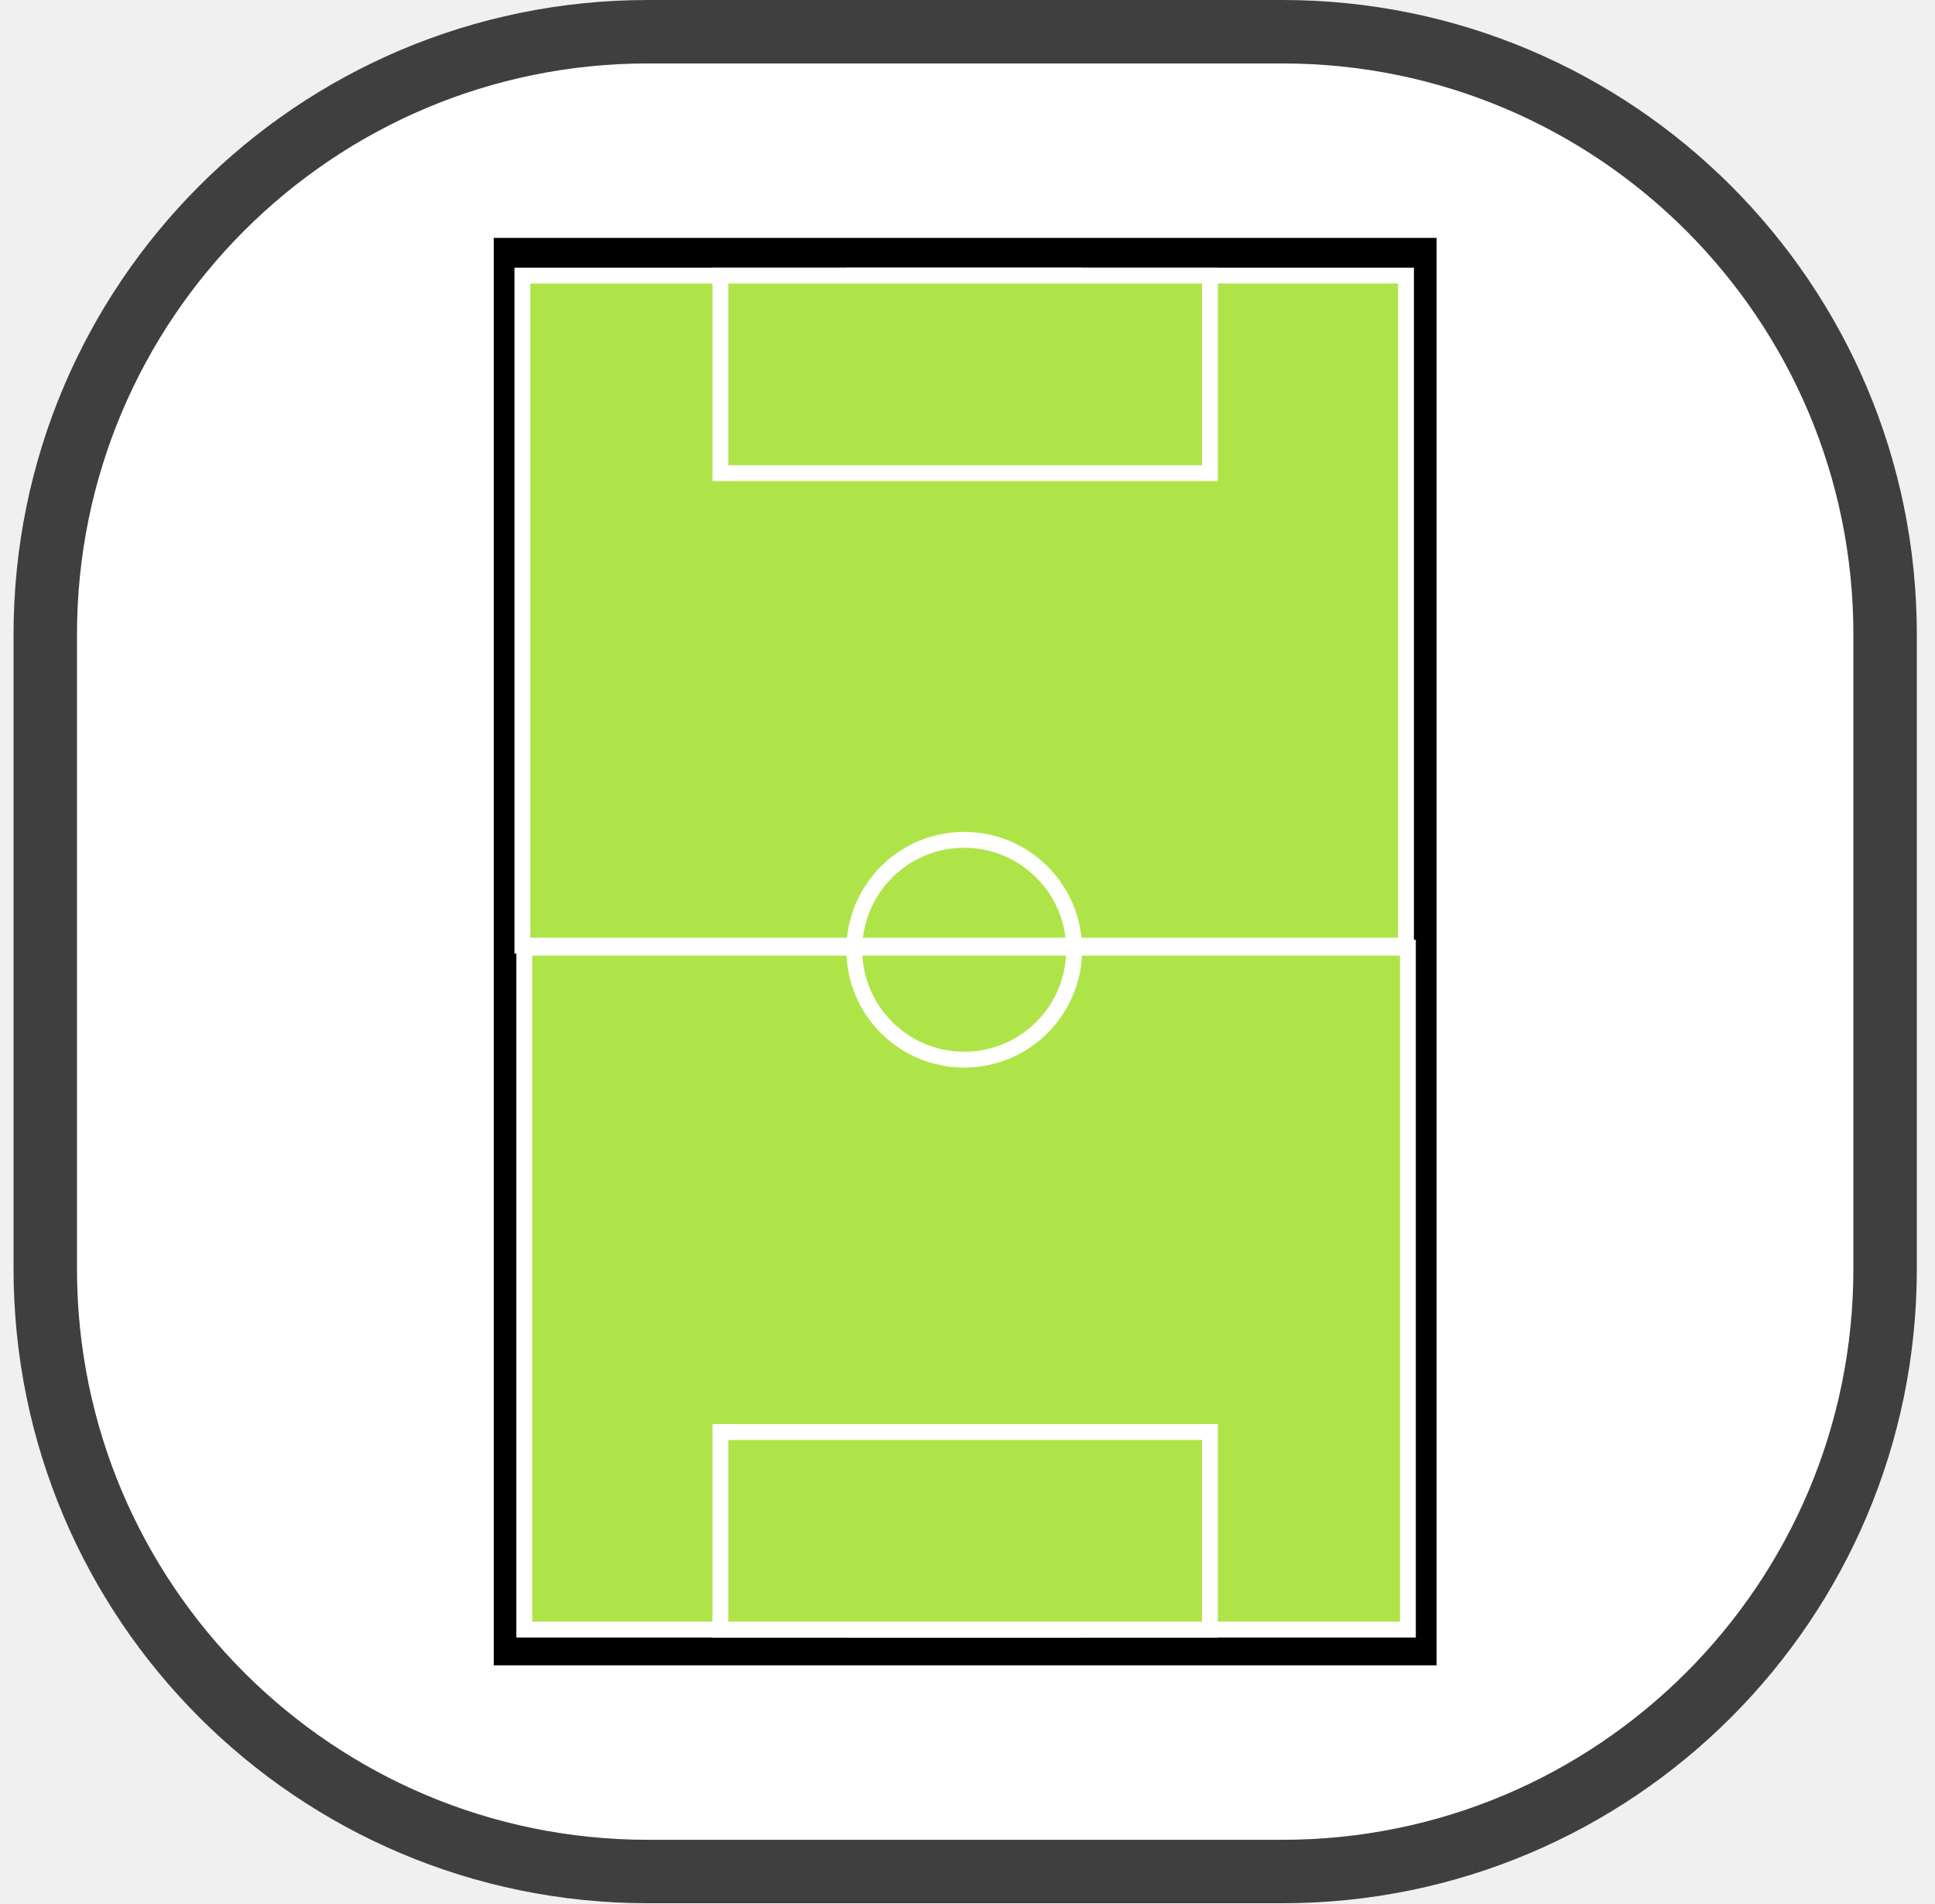
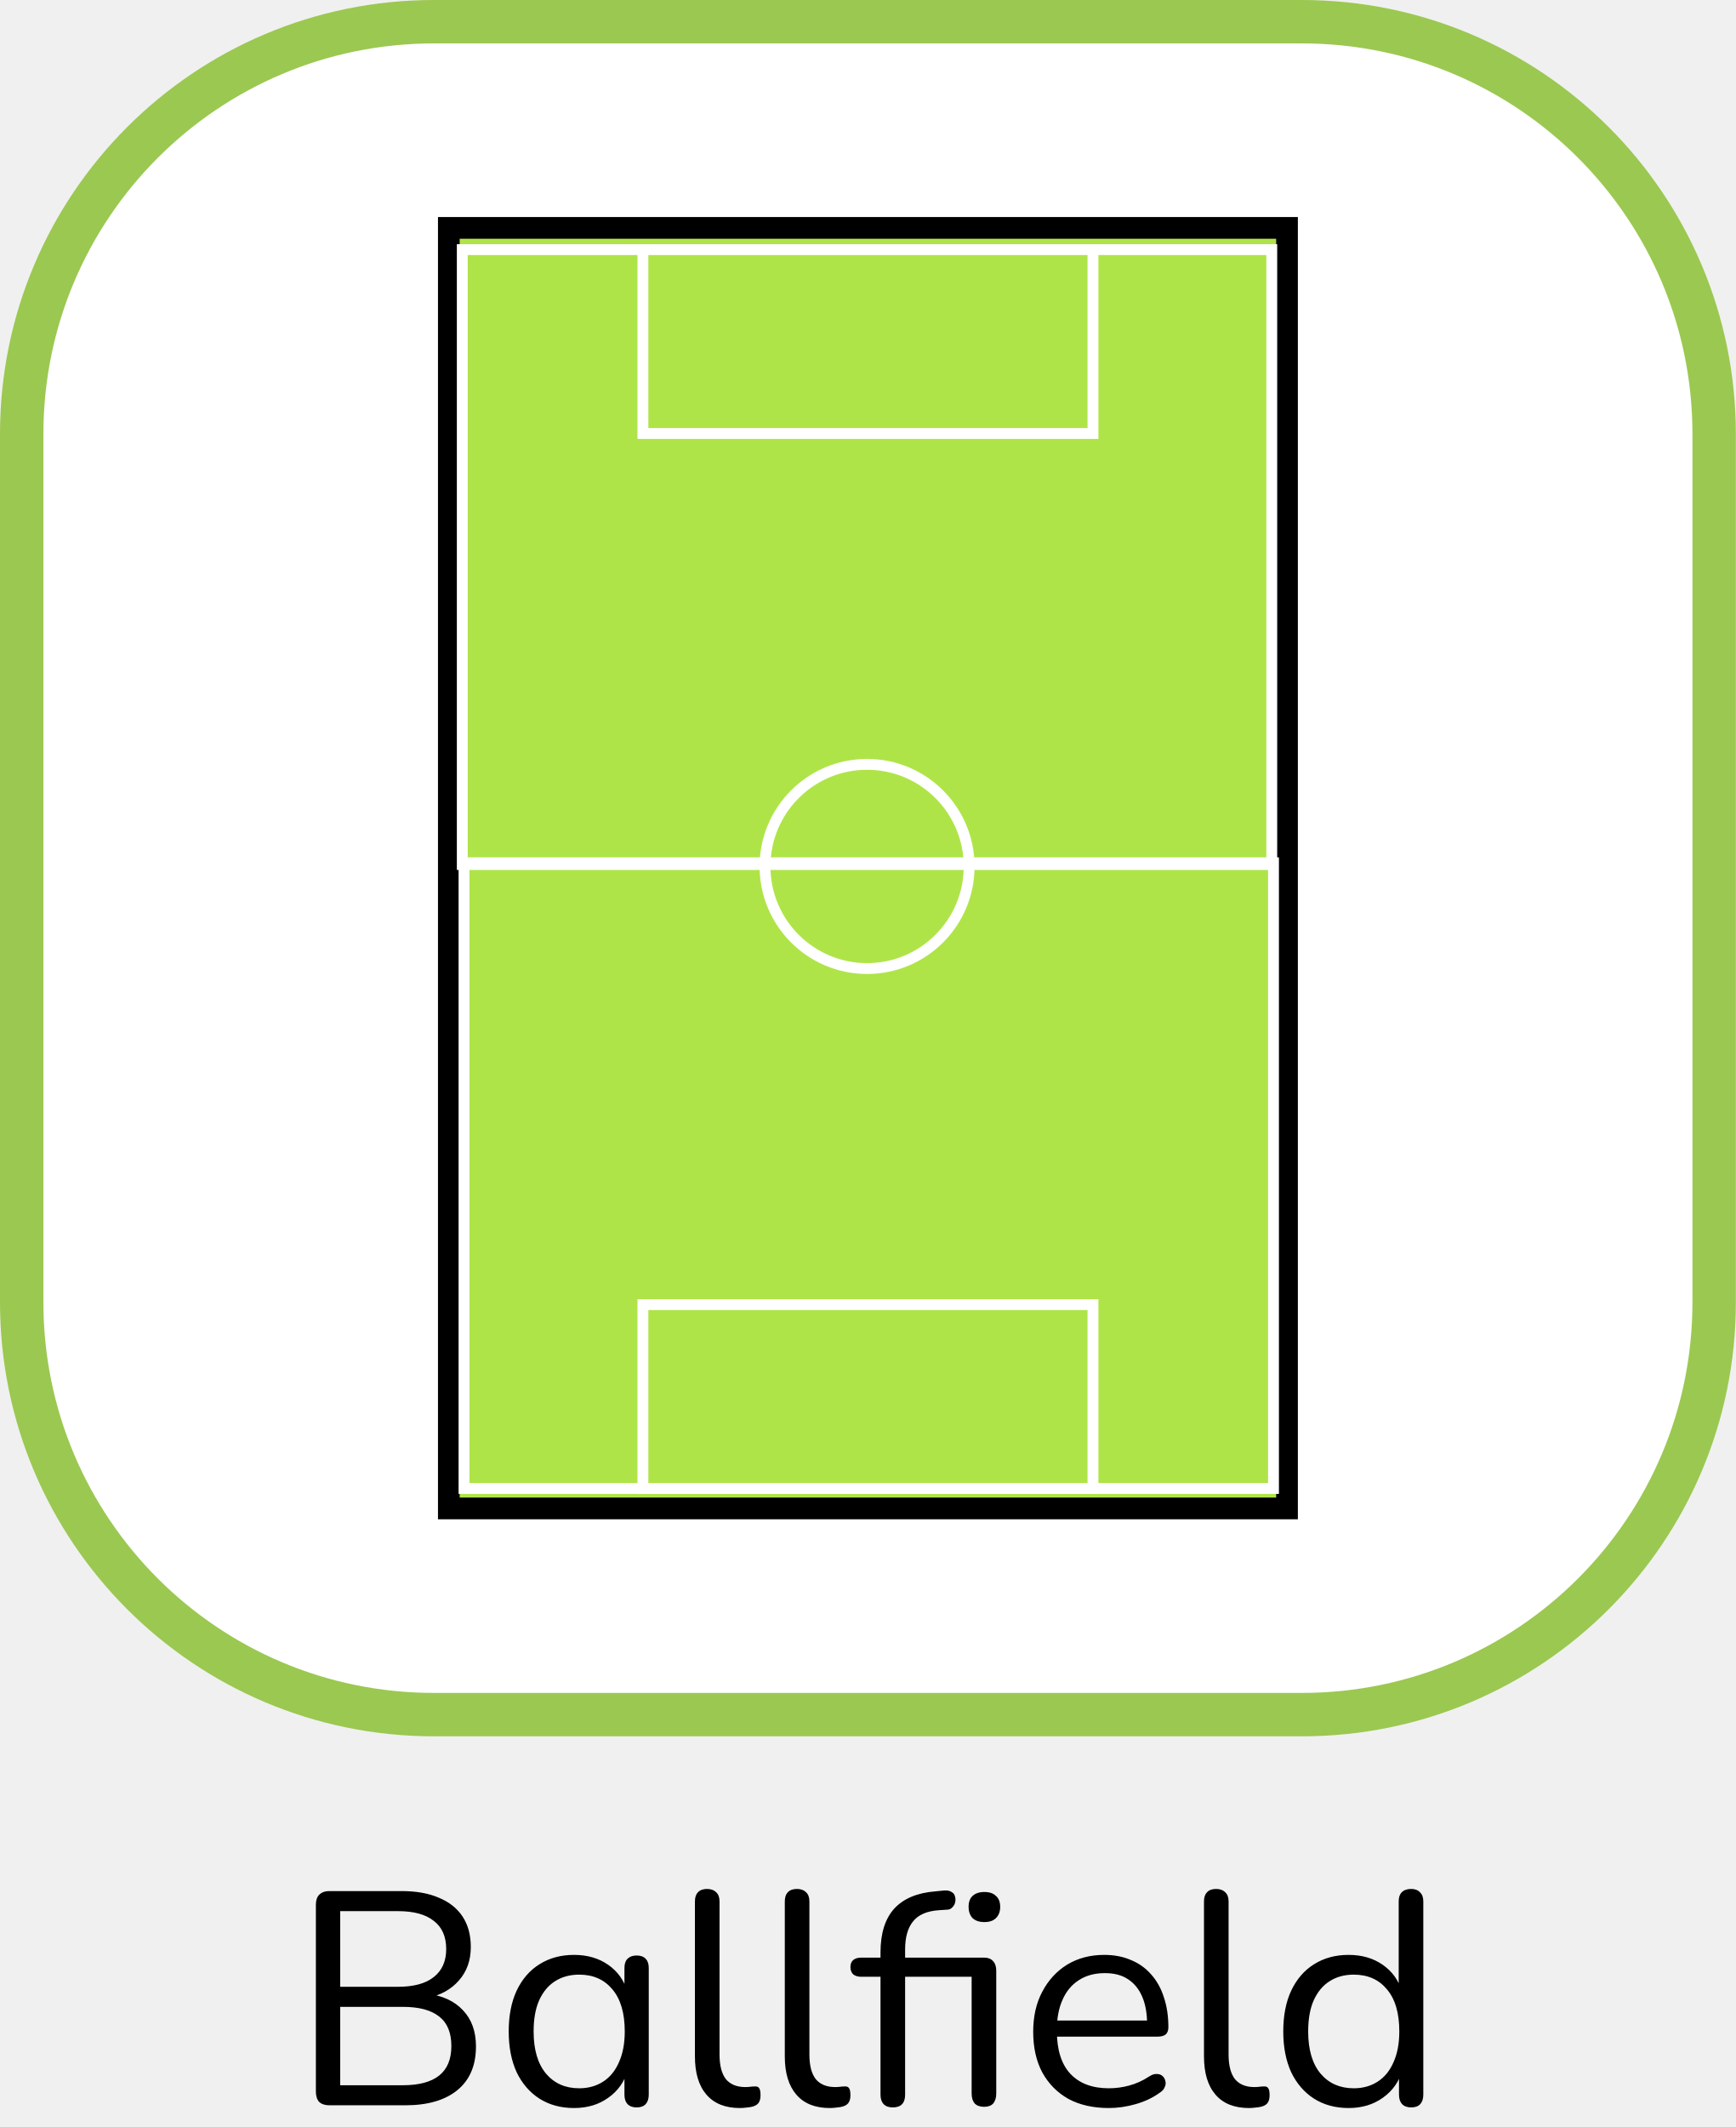
- <svg xmlns="http://www.w3.org/2000/svg" viewBox="0 0 61 60" fill="none">
-   <rect x="1.427" y="1" width="58" height="58" rx="19" fill="white" stroke="#3F3F3F" stroke-width="2" />
-   <rect x="16.065" y="8" width="28.723" height="44" fill="#AFE448" stroke="black" />
-   <rect x="16.468" y="8.688" width="27.855" height="21.123" stroke="white" stroke-width="0.5" />
-   <rect x="16.528" y="29.876" width="27.855" height="21.497" stroke="white" stroke-width="0.5" />
-   <circle cx="30.397" cy="29.941" r="3.465" stroke="white" stroke-width="0.5" />
-   <rect x="26.991" y="49.61" width="6.871" height="1.763" stroke="white" stroke-width="0.5" />
-   <rect x="26.932" y="8.688" width="6.931" height="1.763" stroke="white" stroke-width="0.5" />
-   <path d="M22.711 8.688H38.143V14.917H22.711V8.688Z" fill="#AFE448" stroke="white" stroke-width="0.5" />
-   <path d="M22.711 45.145H38.143V51.373H22.711V45.145Z" fill="#AFE448" stroke="white" stroke-width="0.5" />
+ <svg xmlns="http://www.w3.org/2000/svg" width="80" height="98" viewBox="0 0 80 98" fill="none">
+   <rect x="1" y="1" width="78" height="78" rx="19" fill="white" stroke="#9BC851" stroke-width="2" />
+   <rect x="20.685" y="10.5" width="38.63" height="59" fill="#AFE448" stroke="black" />
+   <rect x="21.305" y="11.501" width="37.307" height="28.331" stroke="white" stroke-width="0.5" />
+   <rect x="21.385" y="39.752" width="37.307" height="28.829" stroke="white" stroke-width="0.5" />
+   <circle cx="39.961" cy="39.921" r="4.704" stroke="white" stroke-width="0.5" />
+   <rect x="35.336" y="66.063" width="9.328" height="2.518" stroke="white" stroke-width="0.5" />
+   <rect x="35.257" y="11.501" width="9.408" height="2.518" stroke="white" stroke-width="0.5" />
+   <path d="M29.63 11.501H50.372V19.972H29.63V11.501Z" fill="#AFE448" stroke="white" stroke-width="0.5" />
+   <path d="M29.63 60.109H50.372V68.581H29.63V60.109Z" fill="#AFE448" stroke="white" stroke-width="0.5" />
+   <path d="M15.188 97C14.982 97 14.824 96.949 14.712 96.846C14.609 96.734 14.558 96.575 14.558 96.37V87.76C14.558 87.555 14.609 87.401 14.712 87.298C14.824 87.186 14.982 87.13 15.188 87.13H18.506C19.187 87.13 19.761 87.233 20.228 87.438C20.704 87.634 21.068 87.923 21.32 88.306C21.572 88.689 21.698 89.155 21.698 89.706C21.698 90.322 21.516 90.835 21.152 91.246C20.797 91.657 20.312 91.927 19.696 92.058V91.862C20.396 91.946 20.942 92.198 21.334 92.618C21.735 93.038 21.936 93.593 21.936 94.284C21.936 95.161 21.651 95.833 21.082 96.3C20.512 96.767 19.71 97 18.674 97H15.188ZM15.678 96.076H18.562C19.308 96.076 19.869 95.927 20.242 95.628C20.615 95.329 20.802 94.877 20.802 94.27C20.802 93.654 20.615 93.201 20.242 92.912C19.869 92.613 19.308 92.464 18.562 92.464H15.678V96.076ZM15.678 91.54H18.338C19.066 91.54 19.616 91.391 19.99 91.092C20.372 90.793 20.564 90.364 20.564 89.804C20.564 89.225 20.372 88.791 19.99 88.502C19.616 88.203 19.066 88.054 18.338 88.054H15.678V91.54ZM26.455 97.126C25.848 97.126 25.316 96.981 24.859 96.692C24.411 96.403 24.061 95.997 23.809 95.474C23.566 94.942 23.445 94.317 23.445 93.598C23.445 92.87 23.566 92.245 23.809 91.722C24.061 91.19 24.411 90.784 24.859 90.504C25.316 90.215 25.848 90.07 26.455 90.07C27.071 90.07 27.598 90.224 28.037 90.532C28.475 90.84 28.769 91.255 28.919 91.778L28.779 91.946V90.672C28.779 90.485 28.825 90.345 28.919 90.252C29.021 90.149 29.161 90.098 29.339 90.098C29.525 90.098 29.665 90.149 29.759 90.252C29.852 90.345 29.899 90.485 29.899 90.672V96.51C29.899 96.697 29.852 96.841 29.759 96.944C29.665 97.047 29.525 97.098 29.339 97.098C29.161 97.098 29.021 97.047 28.919 96.944C28.825 96.841 28.779 96.697 28.779 96.51V95.25L28.933 95.376C28.783 95.908 28.485 96.333 28.037 96.65C27.598 96.967 27.071 97.126 26.455 97.126ZM26.693 96.216C27.113 96.216 27.481 96.113 27.799 95.908C28.116 95.703 28.359 95.404 28.527 95.012C28.704 94.62 28.793 94.149 28.793 93.598C28.793 92.749 28.601 92.1 28.219 91.652C27.845 91.204 27.337 90.98 26.693 90.98C26.263 90.98 25.89 91.083 25.573 91.288C25.265 91.484 25.022 91.778 24.845 92.17C24.677 92.553 24.593 93.029 24.593 93.598C24.593 94.438 24.784 95.087 25.167 95.544C25.549 95.992 26.058 96.216 26.693 96.216ZM34.099 97.126C33.427 97.126 32.914 96.921 32.559 96.51C32.204 96.099 32.027 95.511 32.027 94.746V87.606C32.027 87.419 32.074 87.279 32.167 87.186C32.26 87.083 32.4 87.032 32.587 87.032C32.764 87.032 32.904 87.083 33.007 87.186C33.11 87.279 33.161 87.419 33.161 87.606V94.662C33.161 95.166 33.259 95.544 33.455 95.796C33.66 96.039 33.959 96.16 34.351 96.16C34.435 96.16 34.51 96.155 34.575 96.146C34.64 96.137 34.706 96.132 34.771 96.132C34.874 96.123 34.944 96.146 34.981 96.202C35.028 96.258 35.051 96.37 35.051 96.538C35.051 96.706 35.014 96.832 34.939 96.916C34.864 97 34.743 97.056 34.575 97.084C34.5 97.093 34.421 97.103 34.337 97.112C34.253 97.121 34.174 97.126 34.099 97.126ZM38.242 97.126C37.569 97.126 37.056 96.921 36.702 96.51C36.347 96.099 36.169 95.511 36.169 94.746V87.606C36.169 87.419 36.216 87.279 36.309 87.186C36.403 87.083 36.543 87.032 36.73 87.032C36.907 87.032 37.047 87.083 37.15 87.186C37.252 87.279 37.303 87.419 37.303 87.606V94.662C37.303 95.166 37.401 95.544 37.597 95.796C37.803 96.039 38.102 96.16 38.493 96.16C38.578 96.16 38.652 96.155 38.718 96.146C38.783 96.137 38.848 96.132 38.913 96.132C39.016 96.123 39.086 96.146 39.123 96.202C39.17 96.258 39.194 96.37 39.194 96.538C39.194 96.706 39.156 96.832 39.081 96.916C39.007 97 38.886 97.056 38.718 97.084C38.643 97.093 38.563 97.103 38.48 97.112C38.395 97.121 38.316 97.126 38.242 97.126ZM41.14 97.098C40.963 97.098 40.823 97.047 40.72 96.944C40.627 96.841 40.58 96.697 40.58 96.51V91.078H39.684C39.535 91.078 39.414 91.041 39.32 90.966C39.236 90.882 39.194 90.77 39.194 90.63C39.194 90.49 39.236 90.383 39.32 90.308C39.414 90.233 39.535 90.196 39.684 90.196H40.888L40.58 90.49V89.958C40.58 89.081 40.79 88.409 41.21 87.942C41.64 87.475 42.27 87.209 43.1 87.144L43.52 87.102C43.66 87.093 43.772 87.116 43.856 87.172C43.94 87.219 43.992 87.284 44.01 87.368C44.038 87.452 44.043 87.541 44.024 87.634C44.006 87.727 43.964 87.807 43.898 87.872C43.842 87.937 43.772 87.975 43.688 87.984L43.268 88.012C42.718 88.049 42.321 88.222 42.078 88.53C41.836 88.829 41.714 89.258 41.714 89.818V90.406L41.546 90.196H45.354C45.532 90.196 45.667 90.247 45.76 90.35C45.863 90.453 45.914 90.602 45.914 90.798V96.454C45.914 96.65 45.868 96.804 45.774 96.916C45.681 97.019 45.541 97.07 45.354 97.07C45.168 97.07 45.023 97.019 44.92 96.916C44.827 96.804 44.78 96.65 44.78 96.454V91.078H41.714V96.51C41.714 96.902 41.523 97.098 41.14 97.098ZM45.368 88.558C45.135 88.558 44.953 88.497 44.822 88.376C44.701 88.245 44.64 88.073 44.64 87.858C44.64 87.634 44.701 87.466 44.822 87.354C44.953 87.233 45.135 87.172 45.368 87.172C45.602 87.172 45.779 87.233 45.9 87.354C46.031 87.466 46.096 87.634 46.096 87.858C46.096 88.073 46.031 88.245 45.9 88.376C45.779 88.497 45.602 88.558 45.368 88.558ZM51.103 97.126C50.384 97.126 49.763 96.986 49.241 96.706C48.727 96.417 48.326 96.011 48.037 95.488C47.757 94.965 47.617 94.34 47.617 93.612C47.617 92.903 47.757 92.287 48.037 91.764C48.317 91.232 48.699 90.817 49.185 90.518C49.679 90.219 50.249 90.07 50.893 90.07C51.35 90.07 51.761 90.149 52.125 90.308C52.489 90.457 52.797 90.677 53.049 90.966C53.31 91.255 53.506 91.605 53.637 92.016C53.777 92.427 53.847 92.889 53.847 93.402C53.847 93.551 53.805 93.663 53.721 93.738C53.637 93.803 53.515 93.836 53.357 93.836H48.485V93.094H53.091L52.867 93.276C52.867 92.772 52.792 92.347 52.643 92.002C52.493 91.647 52.274 91.377 51.985 91.19C51.705 91.003 51.35 90.91 50.921 90.91C50.445 90.91 50.039 91.022 49.703 91.246C49.376 91.461 49.129 91.764 48.961 92.156C48.793 92.539 48.709 92.987 48.709 93.5V93.584C48.709 94.443 48.914 95.096 49.325 95.544C49.745 95.992 50.337 96.216 51.103 96.216C51.42 96.216 51.733 96.174 52.041 96.09C52.358 96.006 52.666 95.866 52.965 95.67C53.095 95.586 53.212 95.549 53.315 95.558C53.427 95.558 53.515 95.591 53.581 95.656C53.646 95.712 53.688 95.787 53.707 95.88C53.735 95.964 53.725 96.057 53.679 96.16C53.641 96.263 53.562 96.351 53.441 96.426C53.133 96.65 52.769 96.823 52.349 96.944C51.929 97.065 51.513 97.126 51.103 97.126ZM57.56 97.126C56.888 97.126 56.374 96.921 56.02 96.51C55.665 96.099 55.488 95.511 55.488 94.746V87.606C55.488 87.419 55.535 87.279 55.628 87.186C55.721 87.083 55.861 87.032 56.048 87.032C56.225 87.032 56.365 87.083 56.468 87.186C56.571 87.279 56.622 87.419 56.622 87.606V94.662C56.622 95.166 56.72 95.544 56.916 95.796C57.121 96.039 57.42 96.16 57.812 96.16C57.896 96.16 57.971 96.155 58.036 96.146C58.101 96.137 58.166 96.132 58.232 96.132C58.334 96.123 58.404 96.146 58.442 96.202C58.489 96.258 58.512 96.37 58.512 96.538C58.512 96.706 58.474 96.832 58.4 96.916C58.325 97 58.204 97.056 58.036 97.084C57.961 97.093 57.882 97.103 57.798 97.112C57.714 97.121 57.635 97.126 57.56 97.126ZM62.152 97.126C61.545 97.126 61.013 96.981 60.556 96.692C60.108 96.403 59.758 95.997 59.506 95.474C59.263 94.942 59.142 94.317 59.142 93.598C59.142 92.87 59.263 92.245 59.506 91.722C59.758 91.19 60.108 90.784 60.556 90.504C61.013 90.215 61.545 90.07 62.152 90.07C62.768 90.07 63.295 90.224 63.734 90.532C64.173 90.84 64.467 91.255 64.616 91.778H64.462V87.606C64.462 87.419 64.509 87.279 64.602 87.186C64.705 87.083 64.849 87.032 65.036 87.032C65.213 87.032 65.349 87.083 65.442 87.186C65.545 87.279 65.596 87.419 65.596 87.606V96.51C65.596 96.697 65.549 96.841 65.456 96.944C65.363 97.047 65.223 97.098 65.036 97.098C64.859 97.098 64.719 97.047 64.616 96.944C64.523 96.841 64.476 96.697 64.476 96.51V95.18L64.63 95.376C64.481 95.908 64.182 96.333 63.734 96.65C63.295 96.967 62.768 97.126 62.152 97.126ZM62.39 96.216C62.81 96.216 63.179 96.113 63.496 95.908C63.813 95.703 64.056 95.404 64.224 95.012C64.401 94.62 64.49 94.149 64.49 93.598C64.49 92.749 64.299 92.1 63.916 91.652C63.543 91.204 63.034 90.98 62.39 90.98C61.961 90.98 61.587 91.083 61.27 91.288C60.962 91.484 60.719 91.778 60.542 92.17C60.374 92.553 60.29 93.029 60.29 93.598C60.29 94.438 60.481 95.087 60.864 95.544C61.247 95.992 61.755 96.216 62.39 96.216Z" fill="black" />
</svg>
